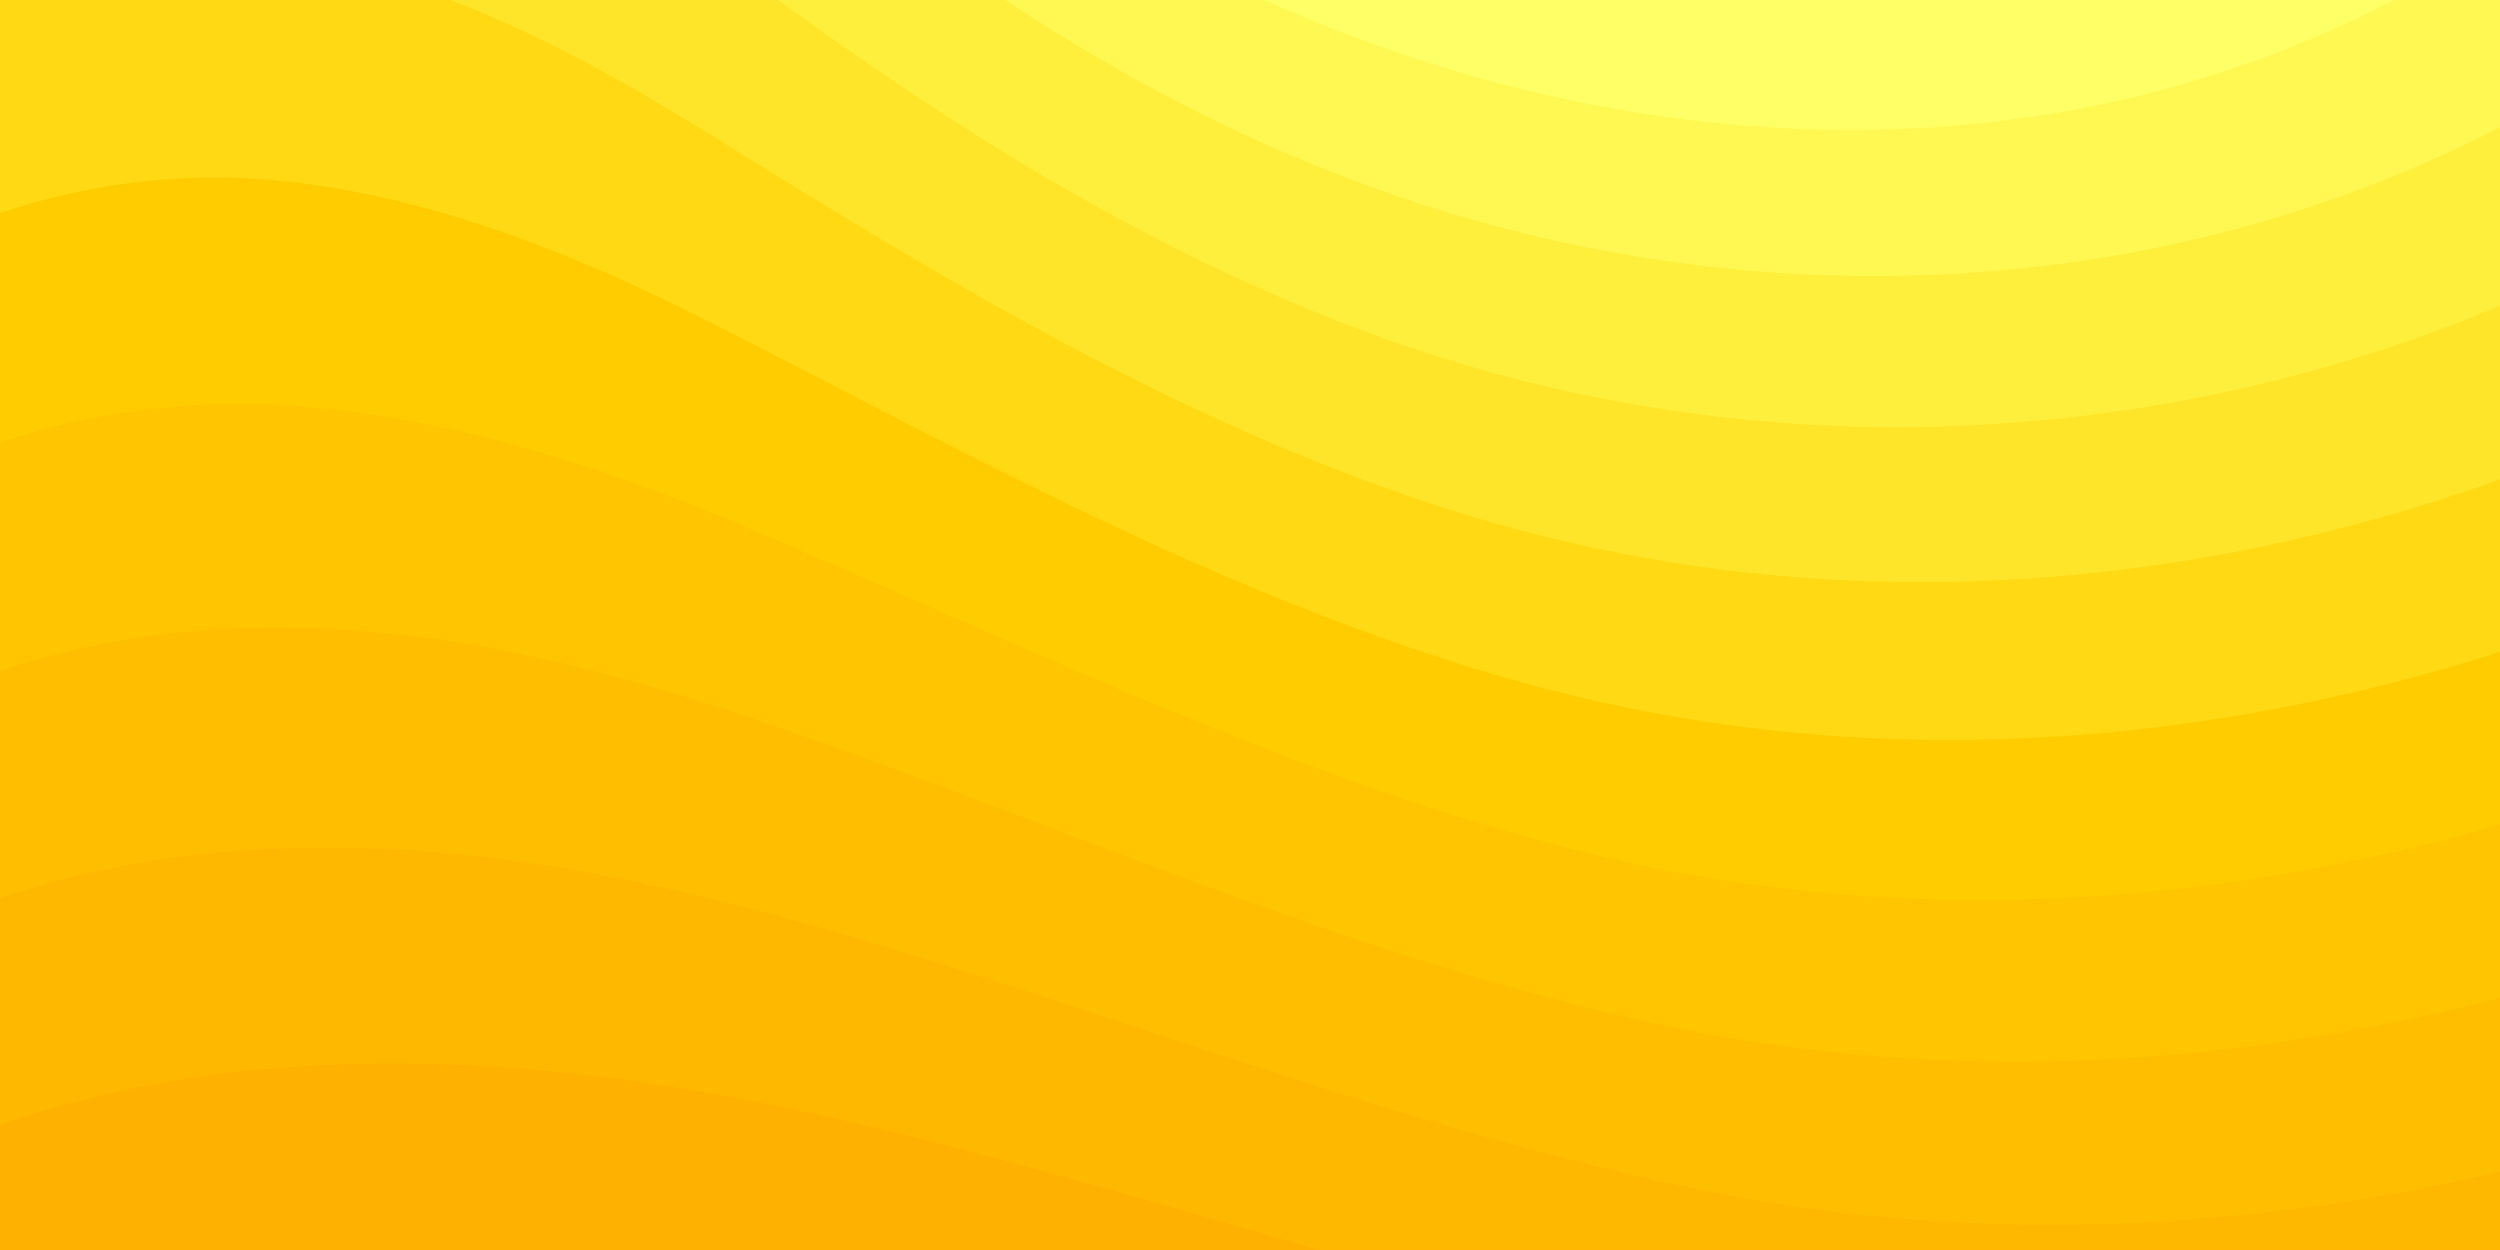
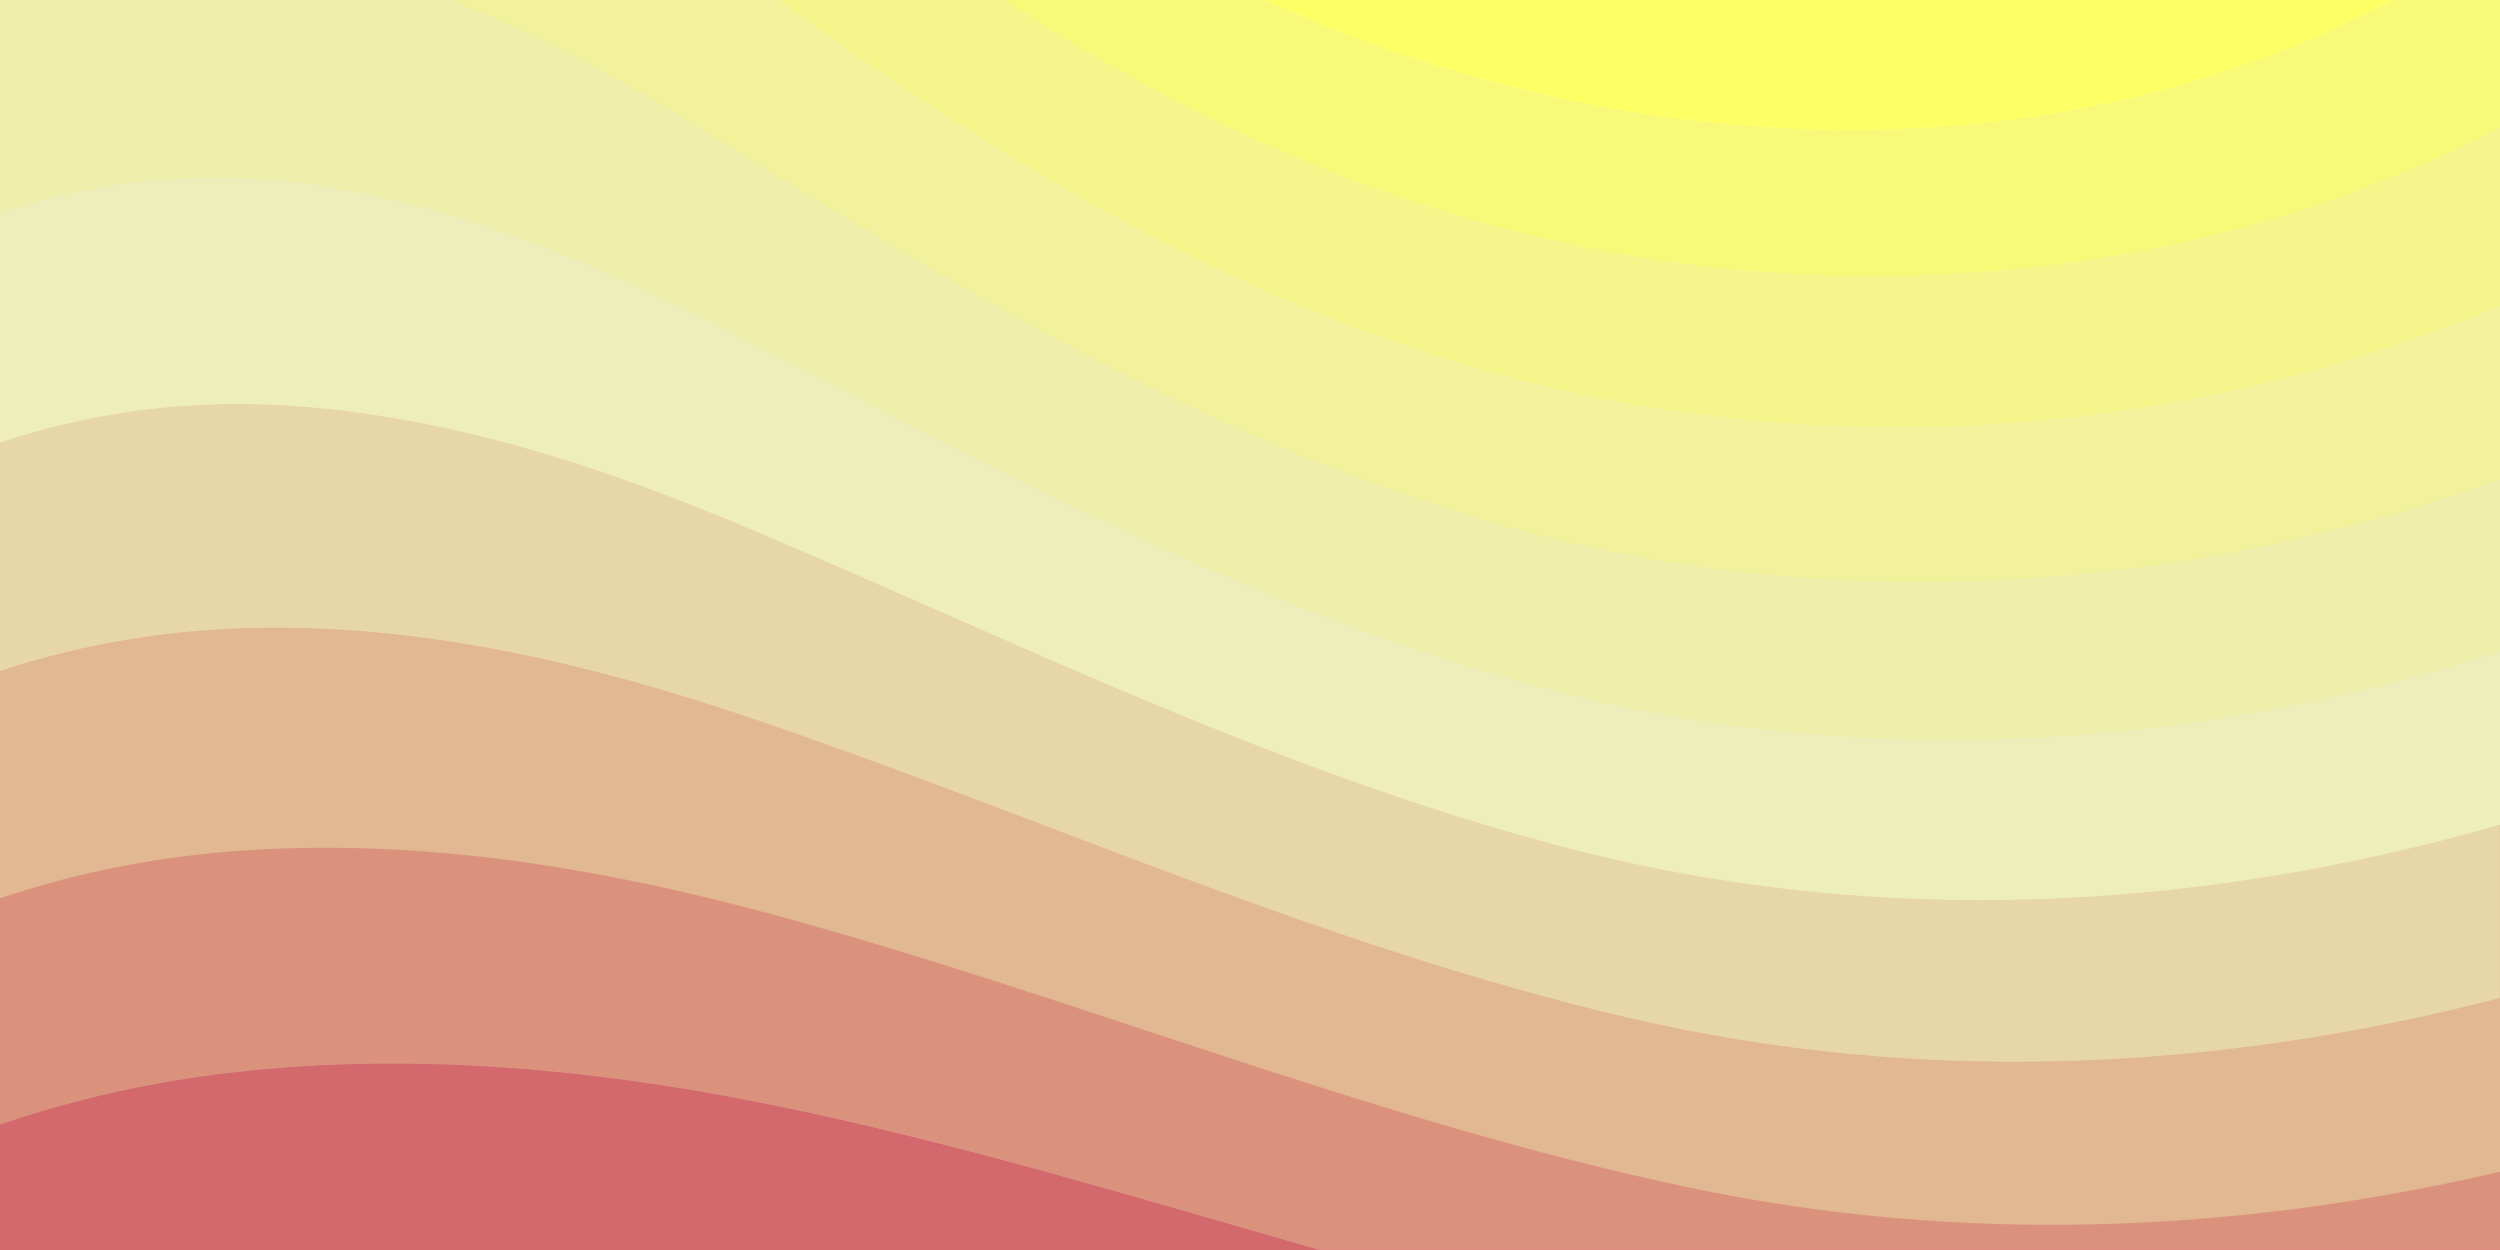
<svg xmlns="http://www.w3.org/2000/svg" width="100%" height="100%" viewBox="0 0 1600 800">
-   <rect fill="#ffaa00" width="1600" height="800" />
+   <rect fill="#cc5577" width="1600" height="800" />
  <g fill-opacity="1">
-     <path fill="#ffb100" d="M486 705.8c-109.3-21.8-223.4-32.2-335.3-19.4C99.5 692.1 49 703 0 719.8V800h843.8c-115.9-33.2-230.8-68.1-347.6-92.2C492.8 707.1 489.4 706.5 486 705.8z" />
-     <path fill="#ffb800" d="M1600 0H0v719.8c49-16.8 99.5-27.8 150.7-33.5c111.9-12.7 226-2.4 335.3 19.4c3.4 0.7 6.8 1.4 10.2 2c116.8 24 231.7 59 347.6 92.2H1600V0z" />
-     <path fill="#ffbe00" d="M478.4 581c3.2 0.8 6.4 1.7 9.5 2.5c196.2 52.5 388.7 133.5 593.5 176.6c174.2 36.6 349.5 29.2 518.6-10.2V0H0v574.9c52.3-17.6 106.5-27.7 161.1-30.9C268.4 537.4 375.7 554.2 478.4 581z" />
-     <path fill="#ffc500" d="M0 0v429.4c55.6-18.4 113.5-27.3 171.4-27.7c102.8-0.8 203.2 22.7 299.3 54.5c3 1 5.9 2 8.9 3c183.6 62 365.7 146.1 562.4 192.1c186.7 43.7 376.3 34.4 557.9-12.6V0H0z" />
-     <path fill="#ffcc00" d="M181.8 259.4c98.2 6 191.9 35.2 281.3 72.1c2.8 1.1 5.5 2.3 8.3 3.4c171 71.6 342.7 158.5 531.3 207.7c198.8 51.8 403.4 40.8 597.3-14.8V0H0v283.2C59 263.6 120.6 255.7 181.8 259.4z" />
-     <path fill="#ffd914" d="M1600 0H0v136.3c62.3-20.9 127.7-27.5 192.2-19.2c93.6 12.1 180.5 47.7 263.3 89.6c2.6 1.3 5.1 2.6 7.7 3.9c158.4 81.1 319.7 170.9 500.3 223.2c210.5 61 430.8 49 636.6-16.6V0z" />
-     <path fill="#ffe529" d="M454.9 86.3C600.7 177 751.6 269.3 924.1 325c208.6 67.4 431.3 60.8 637.9-5.3c12.8-4.1 25.4-8.4 38.1-12.9V0H288.1c56 21.3 108.7 50.6 159.7 82C450.2 83.4 452.5 84.9 454.9 86.3z" />
-     <path fill="#ffef3d" d="M1600 0H498c118.1 85.8 243.5 164.5 386.8 216.2c191.8 69.2 400 74.7 595 21.1c40.8-11.2 81.1-25.2 120.3-41.7V0z" />
-     <path fill="#fff852" d="M1397.5 154.8c47.2-10.6 93.6-25.3 138.6-43.8c21.7-8.9 43-18.8 63.9-29.5V0H643.4c62.9 41.7 129.7 78.2 202.1 107.4C1020.4 178.1 1214.2 196.1 1397.5 154.8z" />
+     <path fill="#d3696c" d="M486 705.8c-109.3-21.8-223.4-32.2-335.3-19.4C99.5 692.1 49 703 0 719.8V800h843.8c-115.9-33.2-230.8-68.1-347.6-92.2C492.8 707.1 489.4 706.5 486 705.8z" />
+     <path fill="#db927d" d="M1600 0H0v719.8c49-16.8 99.5-27.8 150.7-33.5c111.9-12.7 226-2.4 335.3 19.4c3.4 0.7 6.8 1.4 10.2 2c116.8 24 231.7 59 347.6 92.2H1600V0z" />
+     <path fill="#e1b891" d="M478.4 581c3.2 0.8 6.4 1.7 9.5 2.5c196.2 52.5 388.7 133.5 593.5 176.6c174.2 36.6 349.5 29.2 518.6-10.2V0H0v574.9c52.3-17.6 106.5-27.7 161.1-30.9C268.4 537.4 375.7 554.2 478.4 581z" />
+     <path fill="#e8d7a6" d="M0 0v429.4c55.6-18.4 113.5-27.3 171.4-27.7c102.8-0.8 203.2 22.7 299.3 54.5c3 1 5.9 2 8.9 3c183.6 62 365.7 146.1 562.4 192.1c186.7 43.7 376.3 34.4 557.9-12.6V0H0z" />
+     <path fill="#EEB" d="M181.8 259.4c98.2 6 191.9 35.2 281.3 72.1c2.8 1.1 5.5 2.3 8.3 3.4c171 71.6 342.7 158.5 531.3 207.7c198.8 51.8 403.4 40.8 597.3-14.8V0H0v283.2C59 263.6 120.6 255.7 181.8 259.4z" />
+     <path fill="#efefac" d="M1600 0H0v136.3c62.3-20.9 127.7-27.5 192.2-19.2c93.6 12.1 180.5 47.7 263.3 89.6c2.6 1.3 5.1 2.6 7.7 3.9c158.4 81.1 319.7 170.9 500.3 223.2c210.5 61 430.8 49 636.6-16.6V0z" />
+     <path fill="#f2f29c" d="M454.9 86.3C600.7 177 751.6 269.3 924.1 325c208.6 67.4 431.3 60.8 637.9-5.3c12.8-4.1 25.4-8.4 38.1-12.9V0H288.1c56 21.3 108.7 50.6 159.7 82C450.2 83.4 452.5 84.9 454.9 86.3z" />
+     <path fill="#f5f58b" d="M1600 0H498c118.1 85.8 243.5 164.5 386.8 216.2c191.8 69.2 400 74.7 595 21.1c40.8-11.2 81.1-25.2 120.3-41.7V0z" />
+     <path fill="#f9f979" d="M1397.5 154.8c47.2-10.6 93.6-25.3 138.6-43.8c21.7-8.9 43-18.8 63.9-29.5V0H643.4c62.9 41.7 129.7 78.2 202.1 107.4C1020.4 178.1 1214.2 196.1 1397.5 154.8z" />
    <path fill="#ffff66" d="M1315.3 72.4c75.3-12.6 148.9-37.1 216.8-72.4h-723C966.8 71 1144.7 101 1315.3 72.4z" />
  </g>
</svg>
